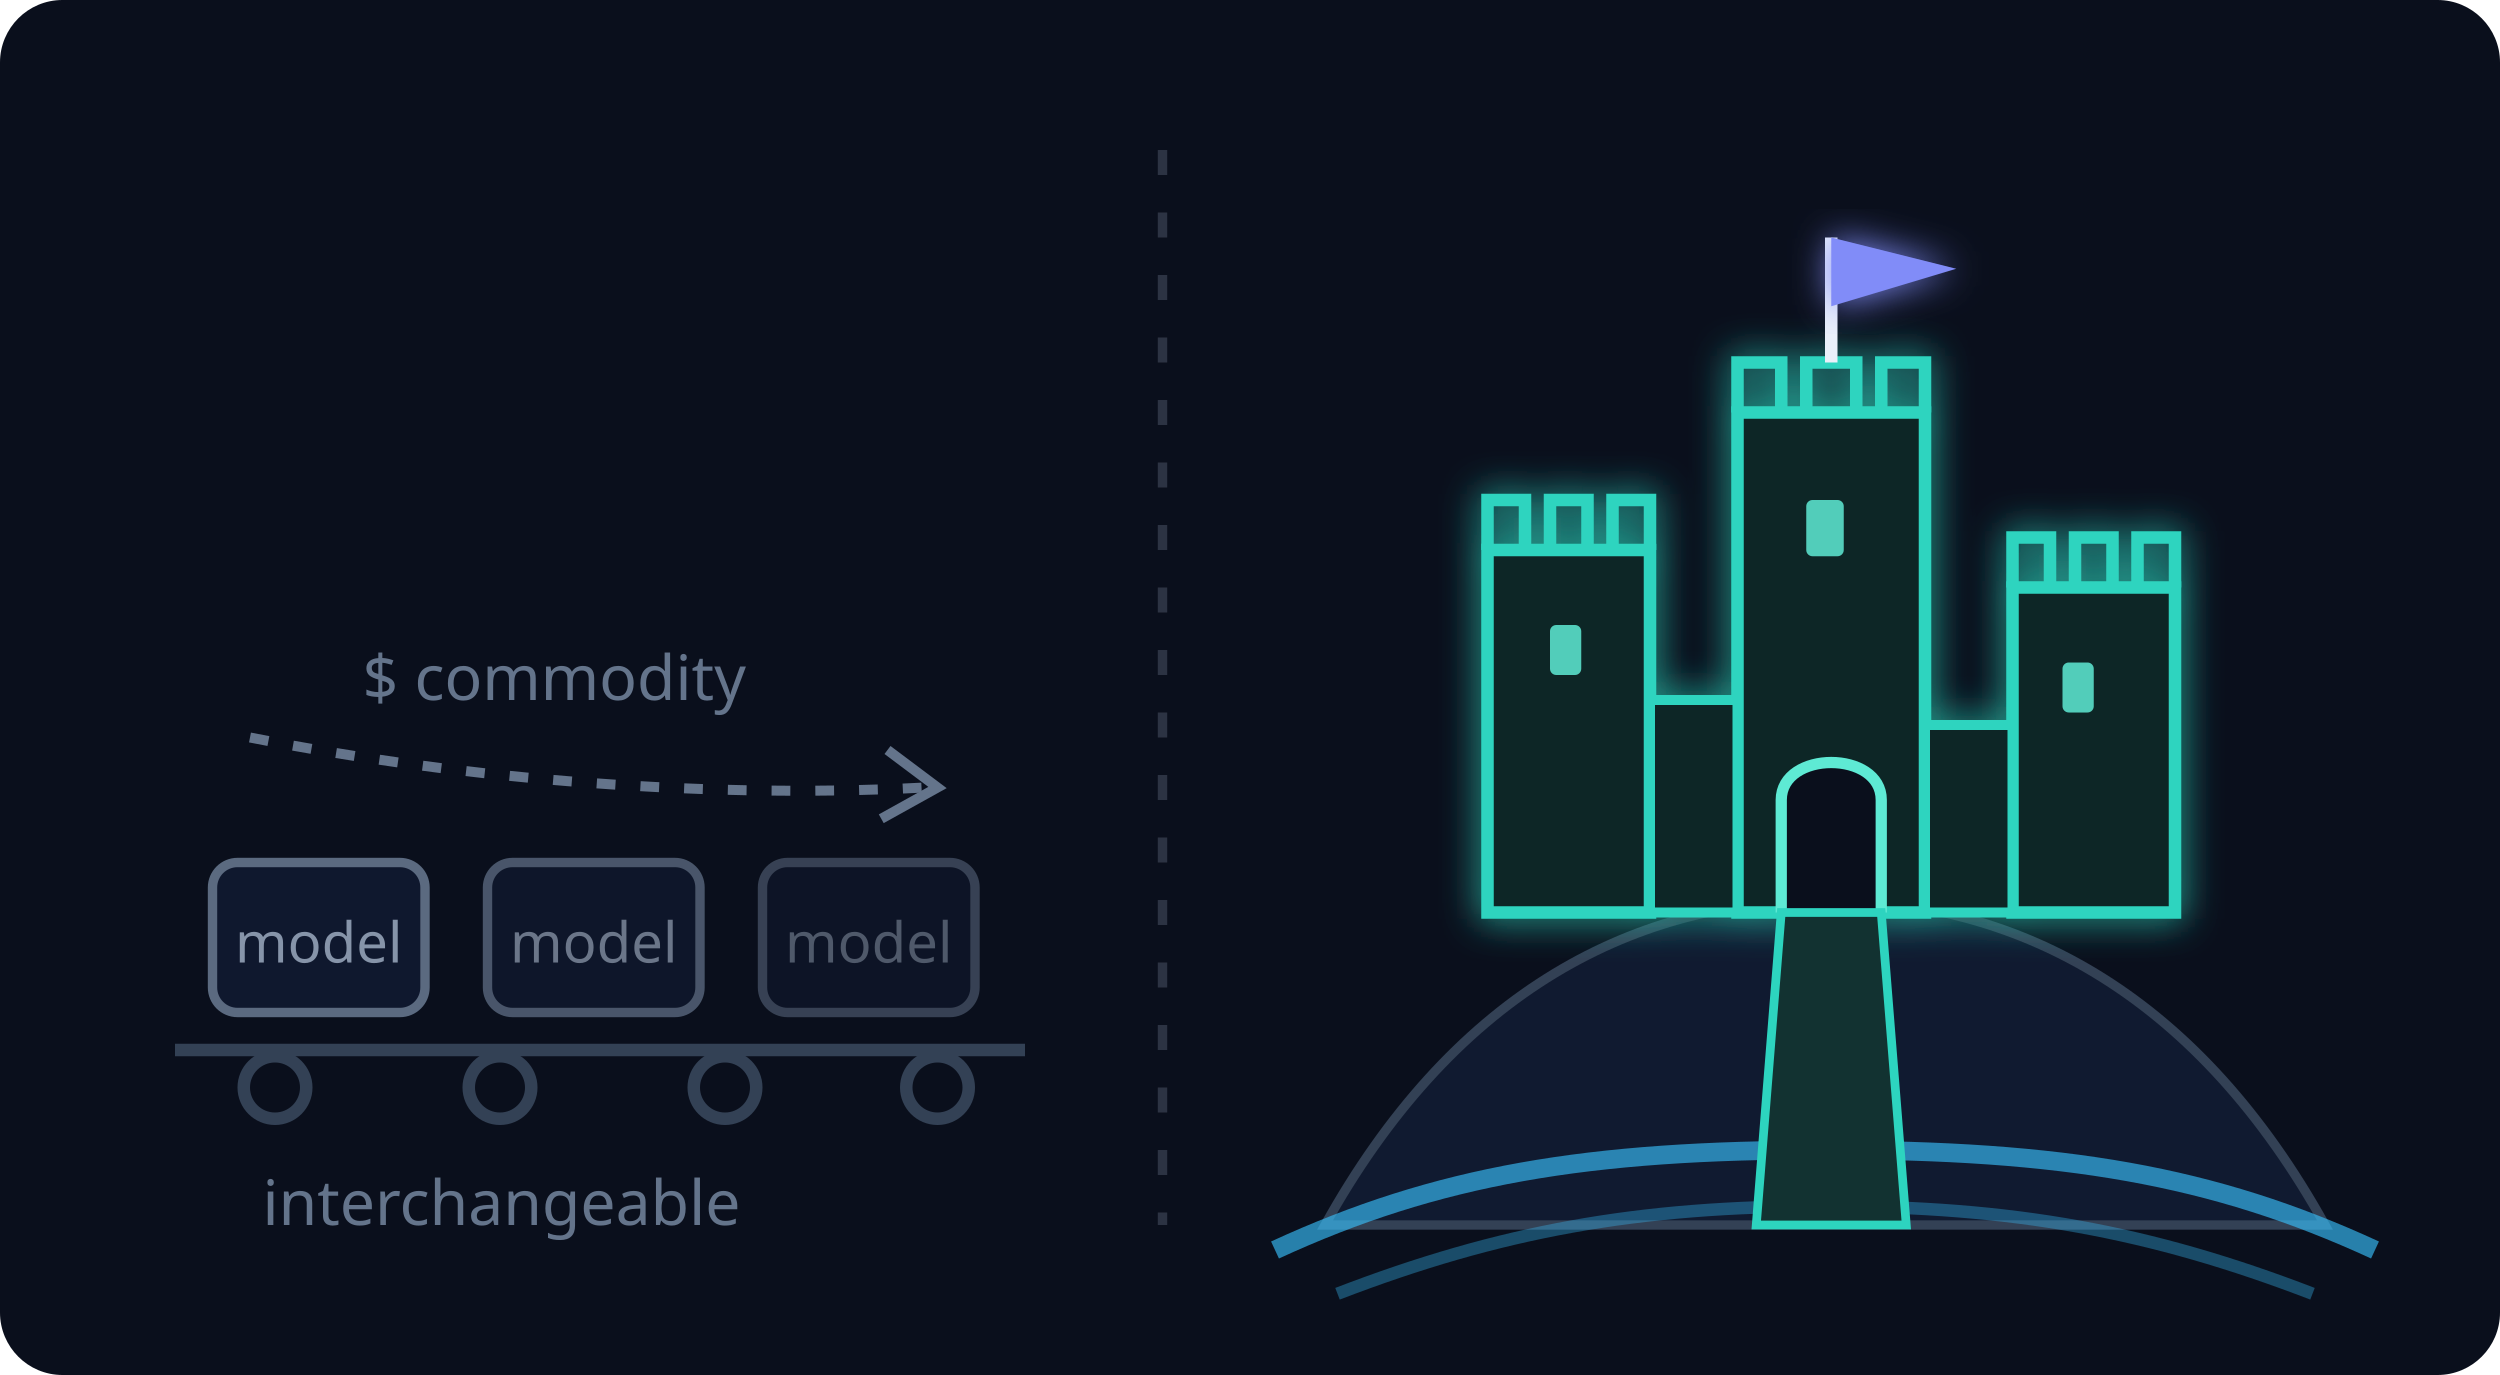
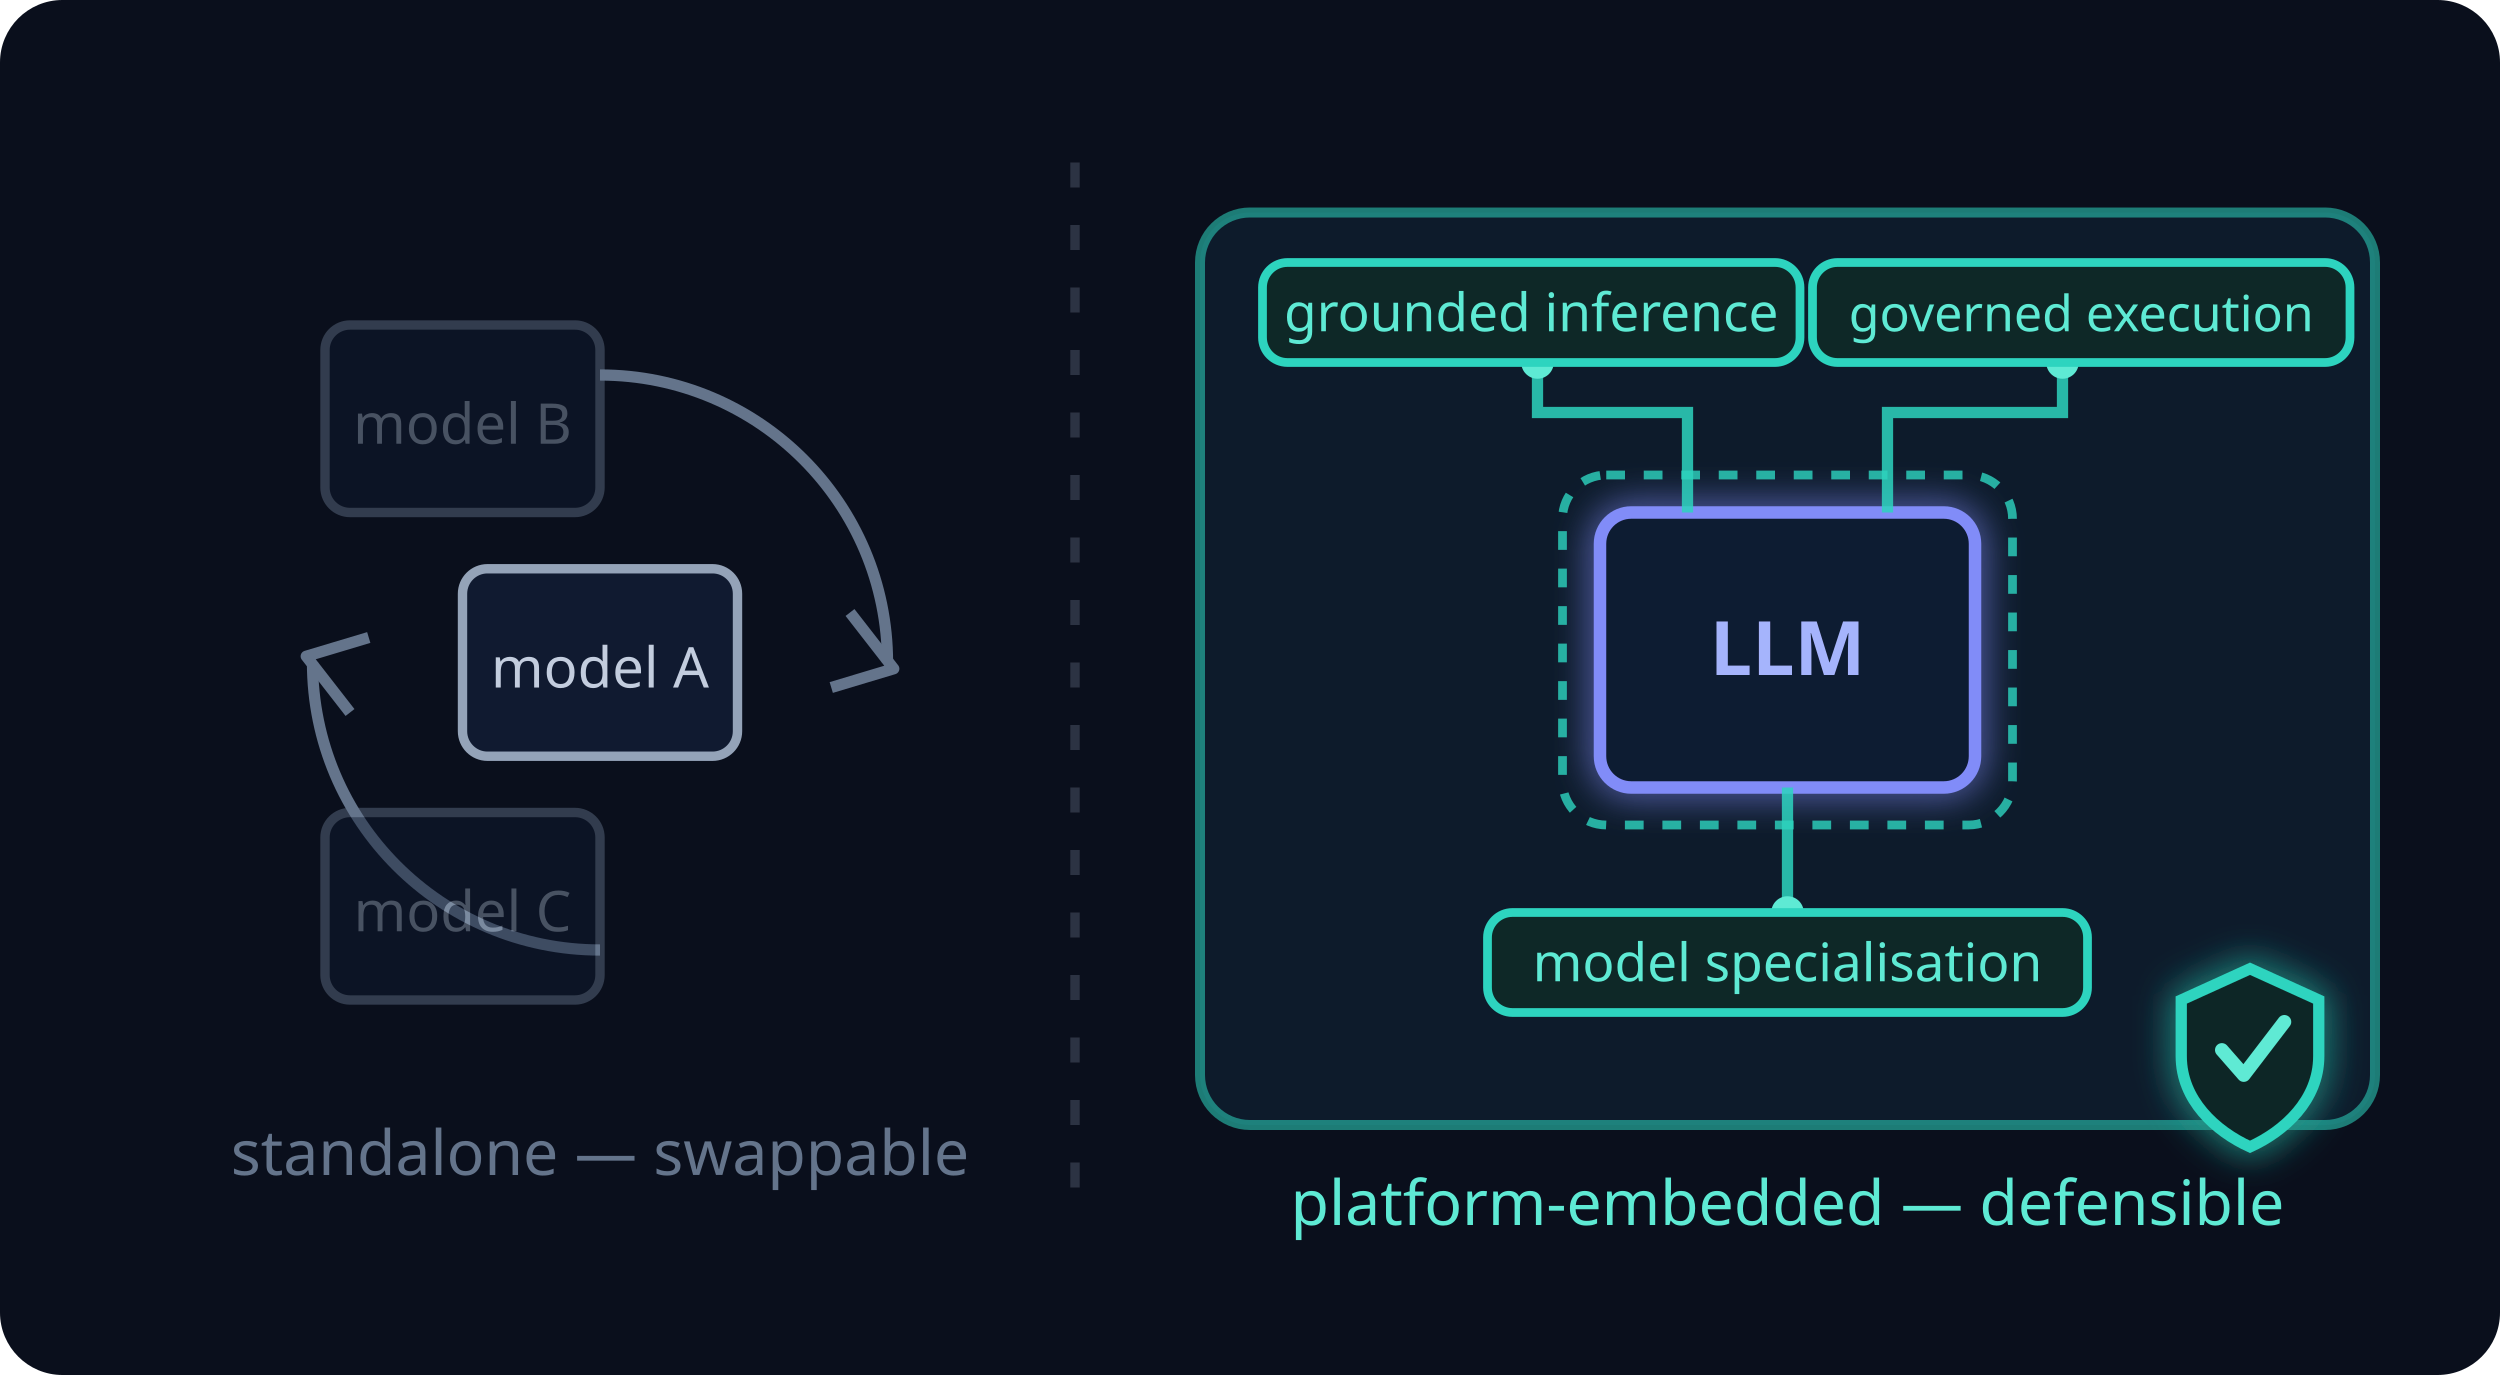
<svg xmlns="http://www.w3.org/2000/svg" viewBox="0 0 400 220" role="img">
  <defs>
    <filter id="glow" x="-40%" y="-40%" width="180%" height="180%">
      <feGaussianBlur stdDeviation="3" result="b" />
      <feMerge>
        <feMergeNode in="b" />
        <feMergeNode in="SourceGraphic" />
      </feMerge>
    </filter>
  </defs>
  <rect width="400" height="220" rx="10" fill="#0a0f1c" />
  <g>
-     <line x1="28" y1="168" x2="164" y2="168" stroke="#334155" stroke-width="2" />
-     <circle cx="44" cy="174" r="5" fill="none" stroke="#334155" stroke-width="2" />
-     <circle cx="80" cy="174" r="5" fill="none" stroke="#334155" stroke-width="2" />
-     <circle cx="116" cy="174" r="5" fill="none" stroke="#334155" stroke-width="2" />
-     <circle cx="150" cy="174" r="5" fill="none" stroke="#334155" stroke-width="2" />
-     <g opacity="0.9">
-       <rect x="34" y="138" width="34" height="24" rx="4" fill="#101a30" stroke="#64748b" stroke-width="1.5" />
-       <text x="51" y="154" font-family="ui-sans-serif,system-ui" font-size="9" fill="#94a3b8" text-anchor="middle">model</text>
+     <path d="M96,60 A46,46 0 0 1 142,106" stroke="#64748b" stroke-width="1.8" fill="none" />
+     <path d="M136,98 L143,107 L133,110" stroke="#64748b" stroke-width="1.8" fill="none" stroke-linejoin="round" />
+     <path d="M96,152 A46,46 0 0 1 50,106" stroke="#64748b" stroke-width="1.8" fill="none" />
+     <path d="M56,114 L49,105 L59,102" stroke="#64748b" stroke-width="1.8" fill="none" stroke-linejoin="round" />
+     <g opacity="0.45">
+       <rect x="52" y="52" width="44" height="30" rx="4" fill="#101a30" stroke="#64748b" stroke-width="1.5" />
+       <text x="74" y="71" font-family="ui-sans-serif,system-ui" font-size="9" fill="#94a3b8" text-anchor="middle">model B</text>
    </g>
-     <g opacity="0.7">
-       <rect x="78" y="138" width="34" height="24" rx="4" fill="#101a30" stroke="#64748b" stroke-width="1.5" />
-       <text x="95" y="154" font-family="ui-sans-serif,system-ui" font-size="9" fill="#94a3b8" text-anchor="middle">model</text>
+     <g opacity="0.45">
+       <rect x="52" y="130" width="44" height="30" rx="4" fill="#101a30" stroke="#64748b" stroke-width="1.5" />
+       <text x="74" y="149" font-family="ui-sans-serif,system-ui" font-size="9" fill="#94a3b8" text-anchor="middle">model C</text>
    </g>
-     <g opacity="0.5">
-       <rect x="122" y="138" width="34" height="24" rx="4" fill="#101a30" stroke="#64748b" stroke-width="1.5" />
-       <text x="139" y="154" font-family="ui-sans-serif,system-ui" font-size="9" fill="#94a3b8" text-anchor="middle">model</text>
+     <g>
+       <rect x="74" y="91" width="44" height="30" rx="4" fill="#101a30" stroke="#94a3b8" stroke-width="1.5" />
+       <text x="96" y="110" font-family="ui-sans-serif,system-ui" font-size="9" fill="#c3cdde" text-anchor="middle">model A</text>
    </g>
-     <text x="42" y="196" font-family="ui-sans-serif,system-ui" font-size="10" fill="#64748b">interchangeable</text>
-     <path d="M40,118 C70,124 110,128 148,126" stroke="#64748b" stroke-width="1.6" fill="none" stroke-dasharray="3 4" />
-     <path d="M142,120 L150,126 L141,131" stroke="#64748b" stroke-width="1.6" fill="none" />
-     <text x="58" y="112" font-family="ui-sans-serif,system-ui" font-size="10" fill="#64748b">$ commodity</text>
+     <text x="96" y="188" font-family="ui-sans-serif,system-ui" font-size="10" fill="#64748b" text-anchor="middle">standalone — swappable</text>
  </g>
-   <line x1="186" y1="24" x2="186" y2="196" stroke="rgba(148,163,184,0.25)" stroke-width="1.5" stroke-dasharray="4 6" />
+   <line x1="172" y1="26" x2="172" y2="194" stroke="rgba(148,163,184,0.25)" stroke-width="1.5" stroke-dasharray="4 6" />
  <g>
-     <path d="M212,196 C232,160 260,144 292,144 C324,144 352,160 372,196 Z" fill="#101a30" stroke="#334155" stroke-width="1.5" />
-     <path d="M204,200 C230,188 254,184 292,184 C330,184 354,188 380,200" stroke="#38bdf8" stroke-width="3" fill="none" stroke-opacity="0.65" />
-     <path d="M214,207 C240,197 262,193 292,193 C322,193 344,197 370,207" stroke="#38bdf8" stroke-width="2" fill="none" stroke-opacity="0.35" />
+     <rect x="192" y="34" width="188" height="146" rx="8" fill="#0d1b2b" stroke="#2dd4bf" stroke-width="1.6" stroke-opacity="0.55" />
    <g filter="url(#glow)">
-       <rect x="238" y="88" width="26" height="58" fill="#0e2827" stroke="#2dd4bf" stroke-width="2" />
-       <rect x="278" y="66" width="30" height="80" fill="#0e2827" stroke="#2dd4bf" stroke-width="2" />
-       <rect x="322" y="94" width="26" height="52" fill="#0e2827" stroke="#2dd4bf" stroke-width="2" />
-       <path d="M238,88 L238,80 L244,80 L244,88 M248,88 L248,80 L254,80 L254,88 M258,88 L258,80 L264,80 L264,88" stroke="#2dd4bf" stroke-width="2" fill="none" />
-       <path d="M278,66 L278,58 L285,58 L285,66 M289,66 L289,58 L297,58 L297,66 M301,66 L301,58 L308,58 L308,66" stroke="#2dd4bf" stroke-width="2" fill="none" />
-       <path d="M322,94 L322,86 L328,86 L328,94 M332,94 L332,86 L338,86 L338,94 M342,94 L342,86 L348,86 L348,94" stroke="#2dd4bf" stroke-width="2" fill="none" />
-       <rect x="264" y="112" width="14" height="34" fill="#0e2827" stroke="#2dd4bf" stroke-width="1.6" />
-       <rect x="308" y="116" width="14" height="30" fill="#0e2827" stroke="#2dd4bf" stroke-width="1.6" />
+       <rect x="256" y="82" width="60" height="44" rx="5" fill="#101a30" stroke="#818cf8" stroke-width="2" />
+       <text x="286" y="108" font-family="ui-sans-serif,system-ui" font-size="12" font-weight="700" fill="#a5b4fc" text-anchor="middle">LLM</text>
    </g>
-     <path d="M285,146 L285,128 C285,120 301,120 301,128 L301,146" fill="#0a0f1c" stroke="#5eead4" stroke-width="1.8" />
-     <polygon points="285,146 301,146 305,196 281,196" fill="#123231" stroke="#2dd4bf" stroke-width="1.4" />
-     <line x1="293" y1="58" x2="293" y2="38" stroke="#eaf0fa" stroke-width="2" />
-     <path d="M293,38 L313,43 L293,49 Z" fill="#818cf8" filter="url(#glow)" />
-     <g fill="#5eead4" opacity="0.85">
-       <rect x="248" y="100" width="5" height="8" rx="1" />
-       <rect x="289" y="80" width="6" height="9" rx="1" />
-       <rect x="330" y="106" width="5" height="8" rx="1" />
+     <rect x="250" y="76" width="72" height="56" rx="7" fill="none" stroke="#2dd4bf" stroke-width="1.4" stroke-dasharray="3 3" stroke-opacity="0.8" />
+     <g stroke="#2dd4bf" stroke-width="1.8" fill="none" stroke-opacity="0.85">
+       <path d="M270,82 L270,66 L246,66 L246,58" />
+       <path d="M302,82 L302,66 L330,66 L330,58" />
+       <path d="M286,126 L286,146" />
    </g>
+     <g fill="#5eead4">
+       <circle cx="246" cy="58" r="2.6" />
+       <circle cx="330" cy="58" r="2.6" />
+       <circle cx="286" cy="146" r="2.6" />
+     </g>
+     <g>
+       <rect x="202" y="42" width="86" height="16" rx="4" fill="#0e2827" stroke="#2dd4bf" stroke-width="1.4" />
+       <text x="245" y="53" font-family="ui-sans-serif,system-ui" font-size="8.5" fill="#5eead4" text-anchor="middle">grounded inference</text>
+     </g>
+     <g>
+       <rect x="290" y="42" width="86" height="16" rx="4" fill="#0e2827" stroke="#2dd4bf" stroke-width="1.4" />
+       <text x="333" y="53" font-family="ui-sans-serif,system-ui" font-size="8" fill="#5eead4" text-anchor="middle">governed execution</text>
+     </g>
+     <g>
+       <rect x="238" y="146" width="96" height="16" rx="4" fill="#0e2827" stroke="#2dd4bf" stroke-width="1.4" />
+       <text x="286" y="157" font-family="ui-sans-serif,system-ui" font-size="8.5" fill="#5eead4" text-anchor="middle">model specialisation</text>
+     </g>
+     <g transform="translate(360,168)" filter="url(#glow)">
+       <path d="M0,-13 L11,-8 L11,1 C11,8 5.5,13 0,15.5 C-5.5,13 -11,8 -11,1 L-11,-8 Z" fill="#0e2827" stroke="#2dd4bf" stroke-width="1.8" />
+       <path d="M-4.5,0 L-1,4 L5.5,-4.5" stroke="#5eead4" stroke-width="2.2" fill="none" stroke-linecap="round" stroke-linejoin="round" />
+     </g>
+     <text x="286" y="196" font-family="ui-sans-serif,system-ui" font-size="10" fill="#5eead4" text-anchor="middle">platform-embedded — defensible</text>
  </g>
</svg>
